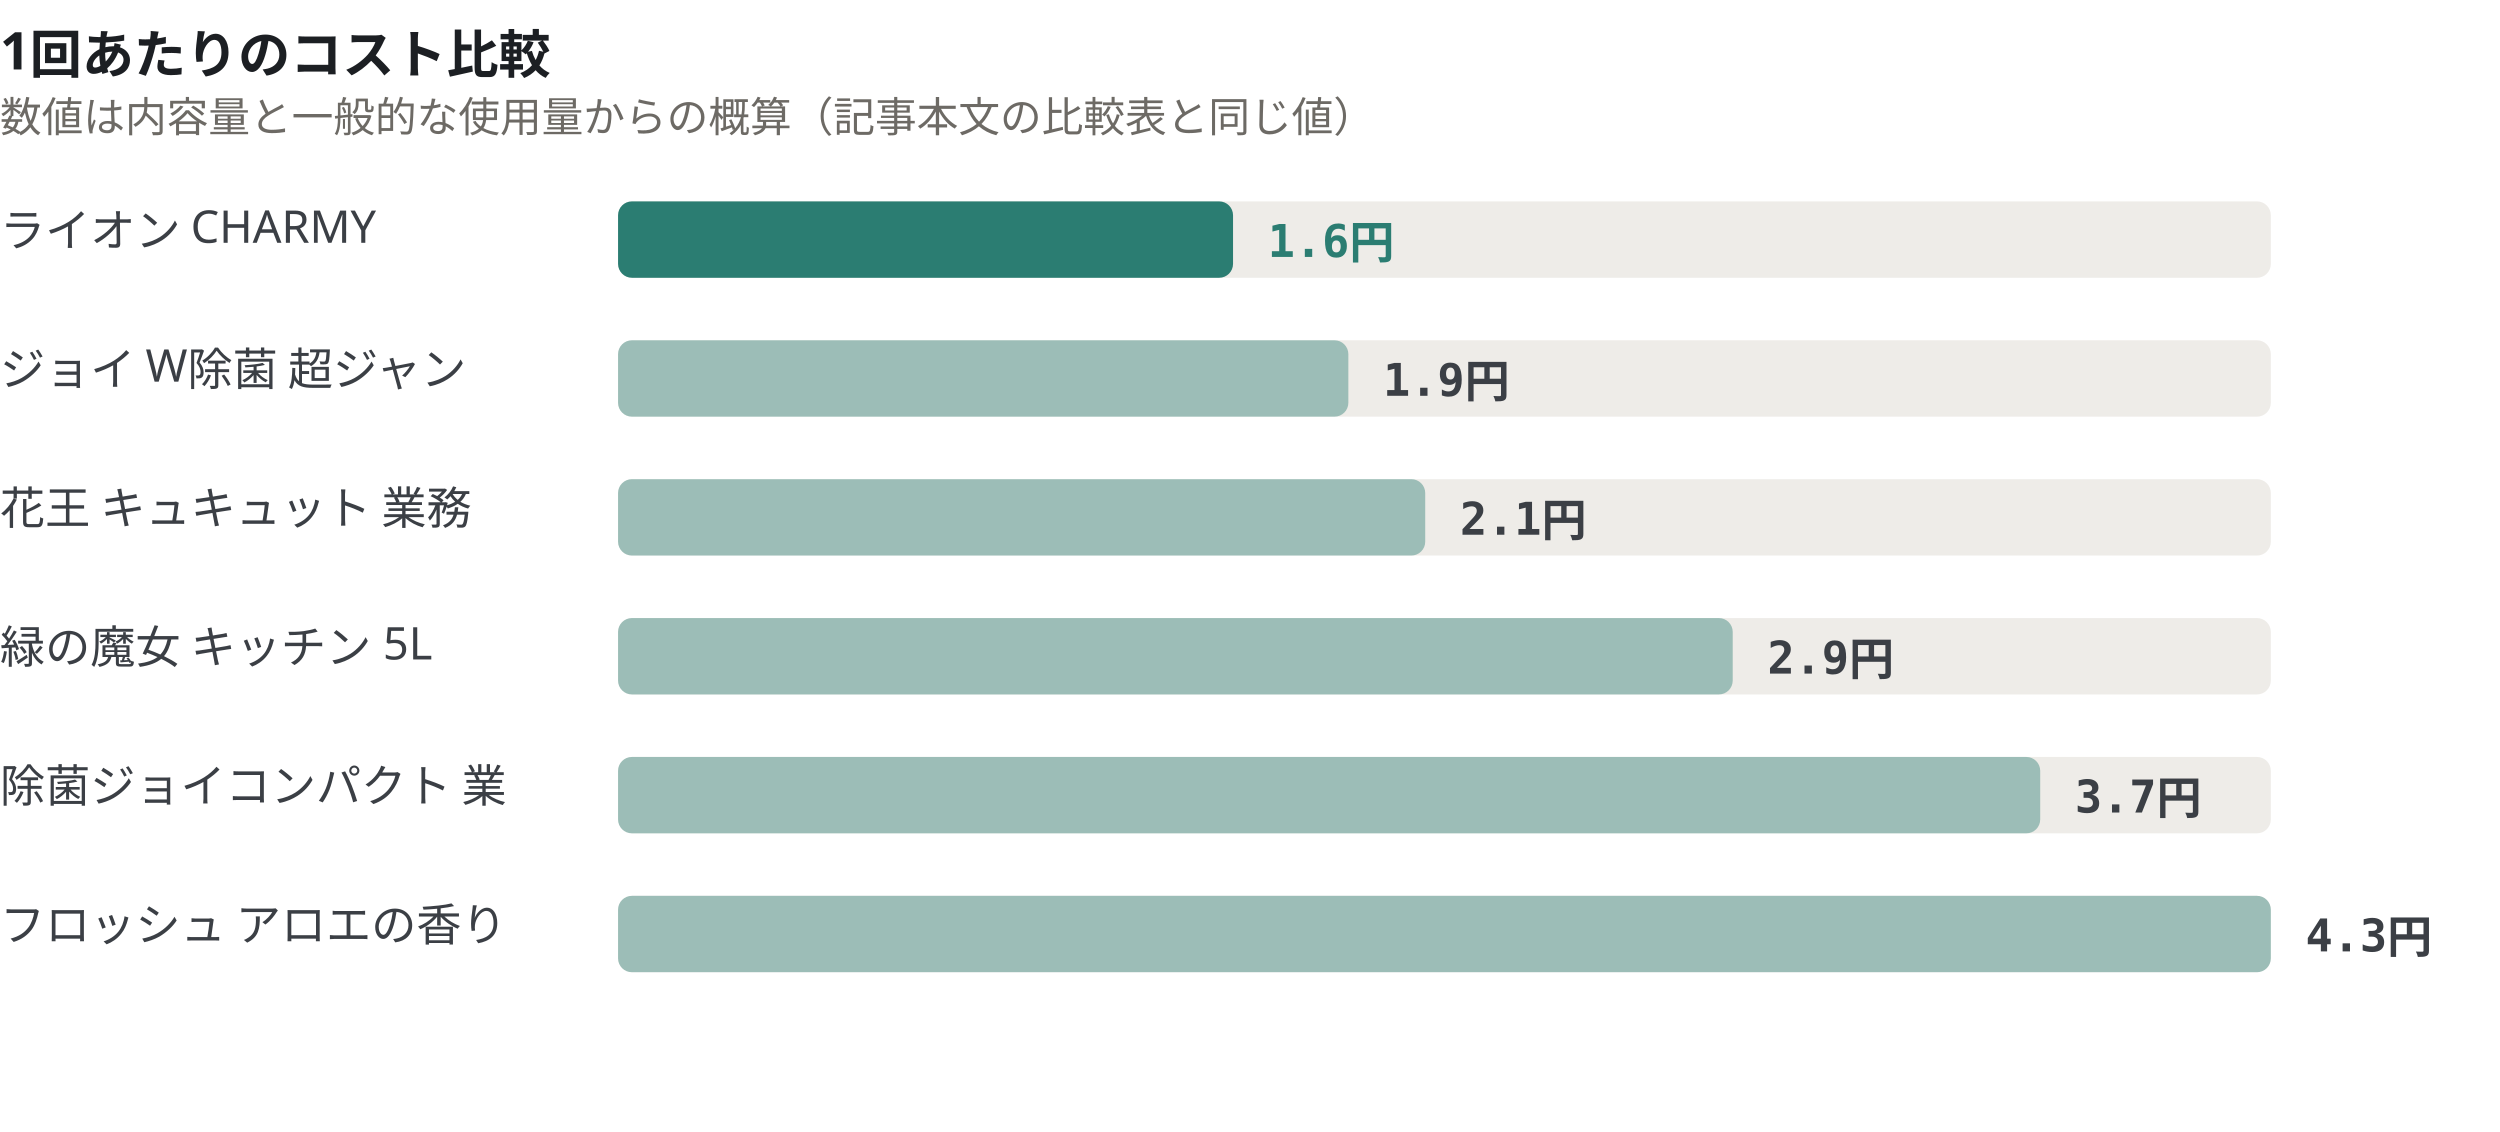
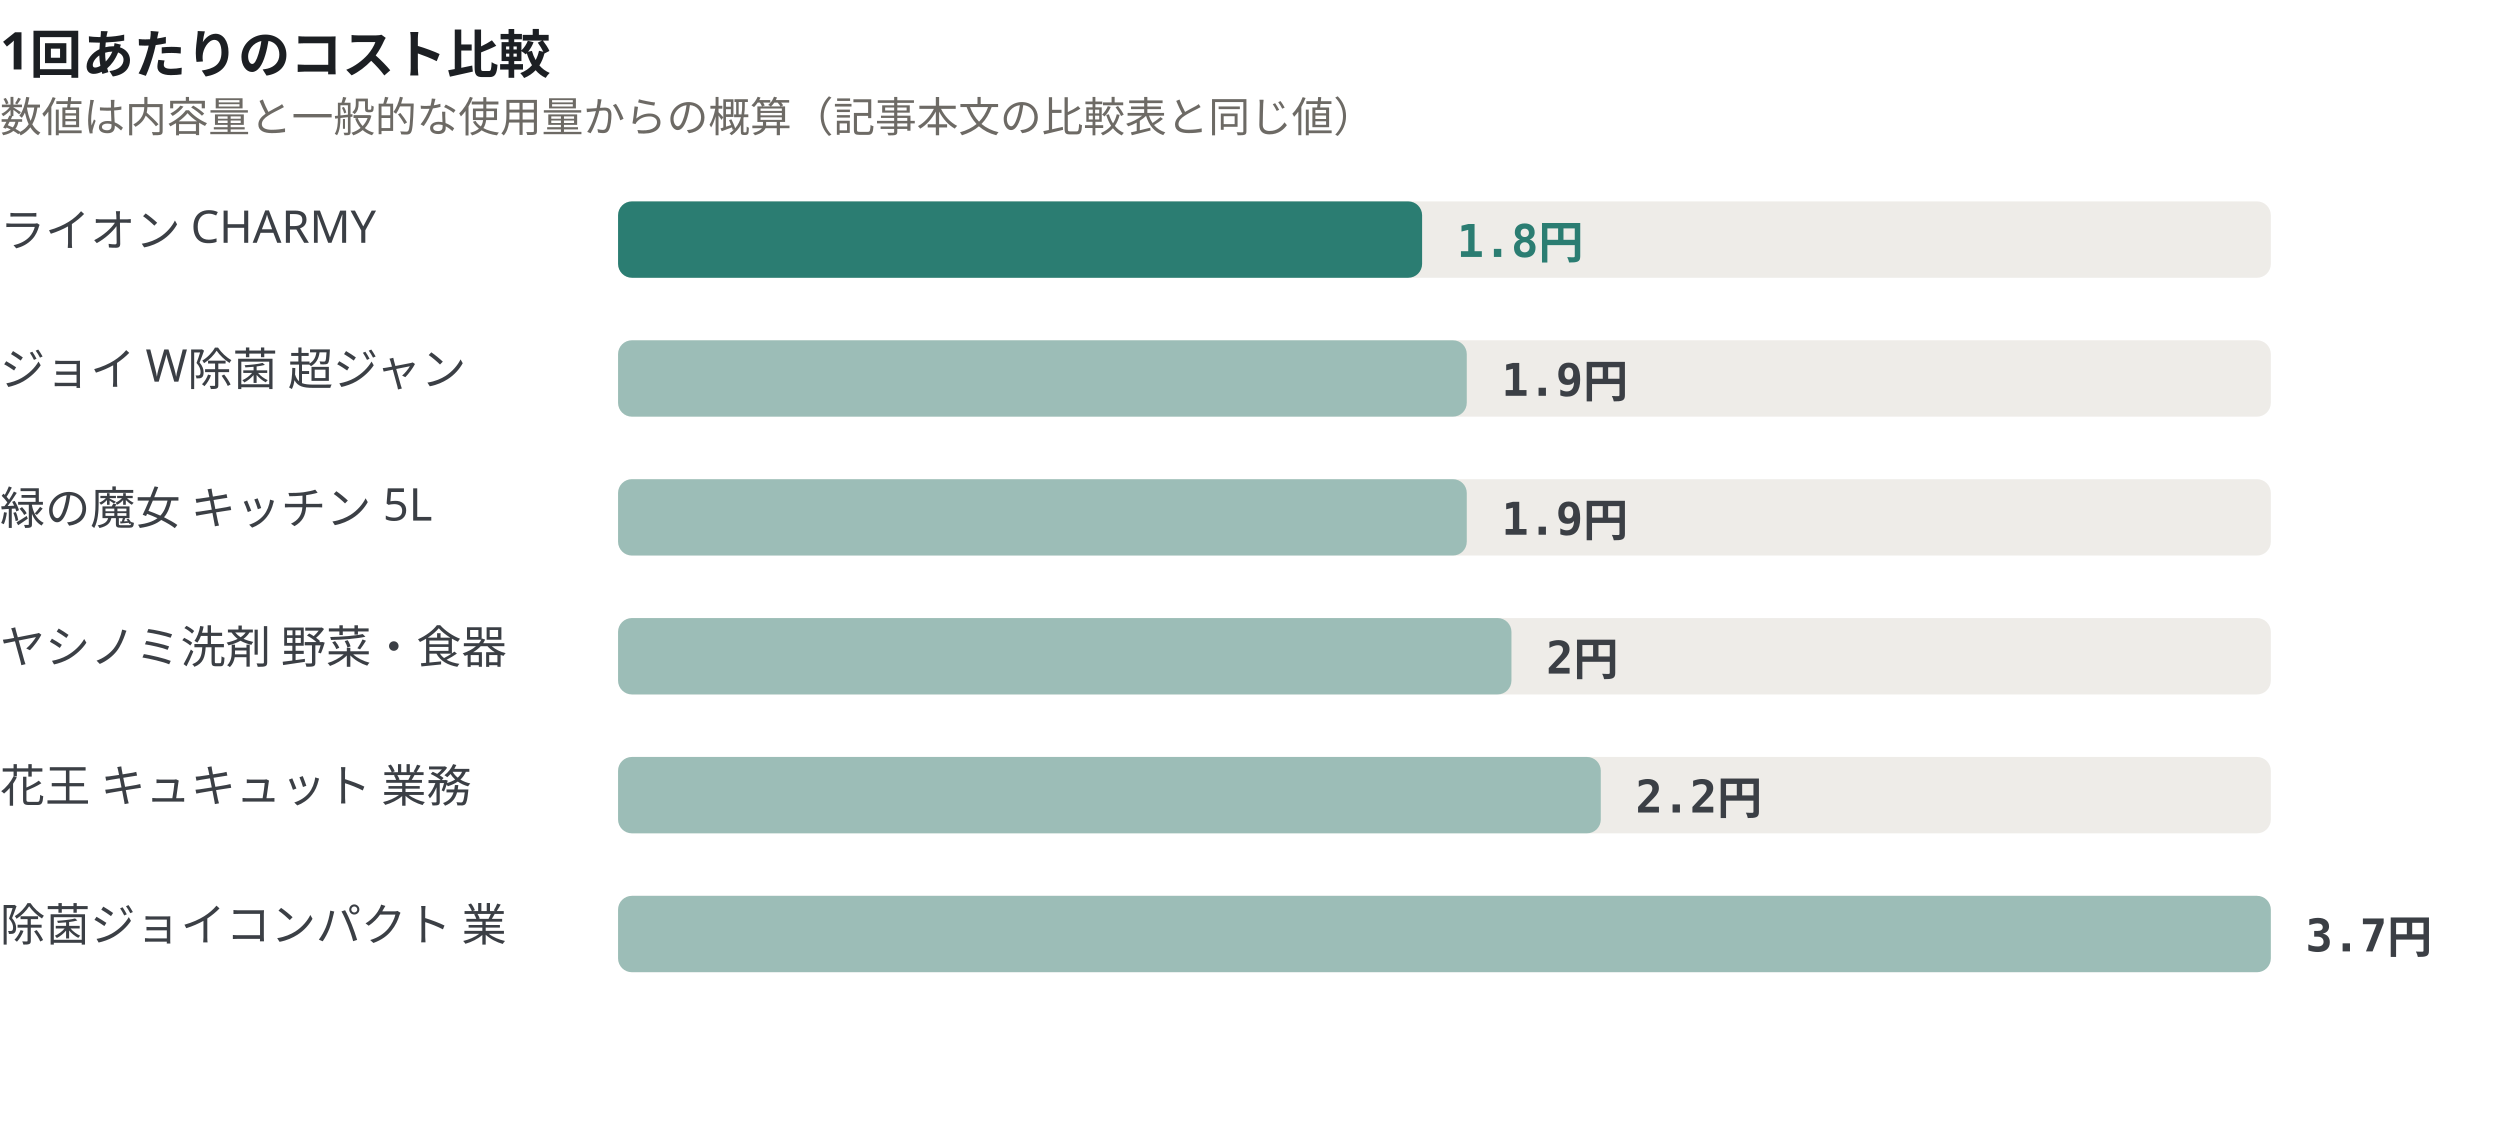
<svg xmlns="http://www.w3.org/2000/svg" viewBox="0 0 720 326" role="img" aria-label="1回あたりのコスト比較">
  <style>
  .ttl{font:600 15px "Hiragino Sans","Noto Sans JP",system-ui,sans-serif;fill:#1c1f23}
  .sub{font:400 12px "Hiragino Sans",system-ui,sans-serif;fill:#6d6a65}
  .lbl{font:400 13px "Hiragino Sans","Noto Sans JP",system-ui,sans-serif;fill:#3b3f45}
  .val{font:600 13px ui-monospace,SFMono-Regular,Menlo,monospace;fill:#3b3f45;font-variant-numeric:tabular-nums}
  .valhi{fill:#2b7d72}
  .track{fill:#eeece8}
  .bar{fill:#2b7d72;opacity:.42}
  .bar.hi{opacity:1}
  .rng{fill:#2b7d72;opacity:.18}
  @media (prefers-color-scheme:dark){
    .ttl{fill:#e8e6e1}.sub{fill:#9a968f}.lbl{fill:#c9c6c1}.val{fill:#c9c6c1}
    .track{fill:#2b2e33}
  }
</style>
  <text x="0" y="20" class="ttl">1回あたりのコスト比較</text>
  <text x="0" y="38" class="sub">数値は内容量と一般的な使用量からの概算（記事本文の比較表と同じ値）</text>
  <text x="0" y="71" class="lbl">ライオン CHARMY </text>
  <rect x="178" y="58" width="476" height="22" rx="4" class="track" />
-   <rect x="178" y="58" width="177.116" height="22" rx="4" class="bar hi" />
-   <text x="365.116" y="74" class="val valhi">1.6円</text>
+   <rect x="178" y="58" width="231.568" height="22" rx="4" class="bar hi" />
+   <text x="419.568" y="74" class="val valhi">1.8円</text>
  <text x="0" y="111" class="lbl">ジョイ W除菌 超ジャン</text>
  <rect x="178" y="98" width="476" height="22" rx="4" class="track" />
-   <rect x="178" y="98" width="210.326" height="22" rx="4" class="bar" />
-   <text x="398.326" y="114" class="val">1.9円</text>
-   <text x="0" y="151" class="lbl">花王 キュキュット 業務</text>
+   <rect x="178" y="98" width="244.432" height="22" rx="4" class="bar" />
+   <text x="432.432" y="114" class="val">1.9円</text>
+   <text x="0" y="151" class="lbl">緑の魔女 キッチン 5L</text>
  <rect x="178" y="138" width="476" height="22" rx="4" class="track" />
-   <rect x="178" y="138" width="232.465" height="22" rx="4" class="bar" />
-   <text x="420.465" y="154" class="val">2.1円</text>
-   <text x="0" y="191" class="lbl">緑の魔女 キッチン 5L</text>
+   <rect x="178" y="138" width="244.432" height="22" rx="4" class="bar" />
+   <text x="432.432" y="154" class="val">1.9円</text>
+   <text x="0" y="191" class="lbl">ヤシノミ洗剤 野菜・食器</text>
  <rect x="178" y="178" width="476" height="22" rx="4" class="track" />
-   <rect x="178" y="178" width="321.023" height="22" rx="4" class="bar" />
-   <text x="509.023" y="194" class="val">2.9円</text>
-   <text x="0" y="231" class="lbl">除菌ジョイコンパクト 業</text>
+   <rect x="178" y="178" width="257.297" height="22" rx="4" class="bar" />
+   <text x="445.297" y="194" class="val">2円</text>
+   <text x="0" y="231" class="lbl">花王 キュキュット 業務</text>
  <rect x="178" y="218" width="476" height="22" rx="4" class="track" />
-   <rect x="178" y="218" width="409.581" height="22" rx="4" class="bar" />
-   <text x="597.581" y="234" class="val">3.7円</text>
-   <text x="0" y="271" class="lbl">フロッシュ アロエの香り</text>
+   <rect x="178" y="218" width="283.027" height="22" rx="4" class="bar" />
+   <text x="471.027" y="234" class="val">2.2円</text>
+   <text x="0" y="271" class="lbl">除菌ジョイコンパクト 業</text>
  <rect x="178" y="258" width="476" height="22" rx="4" class="track" />
  <rect x="178" y="258" width="476" height="22" rx="4" class="bar" />
-   <text x="664" y="274" class="val">4.3円</text>
+   <text x="664" y="274" class="val">3.7円</text>
</svg>
